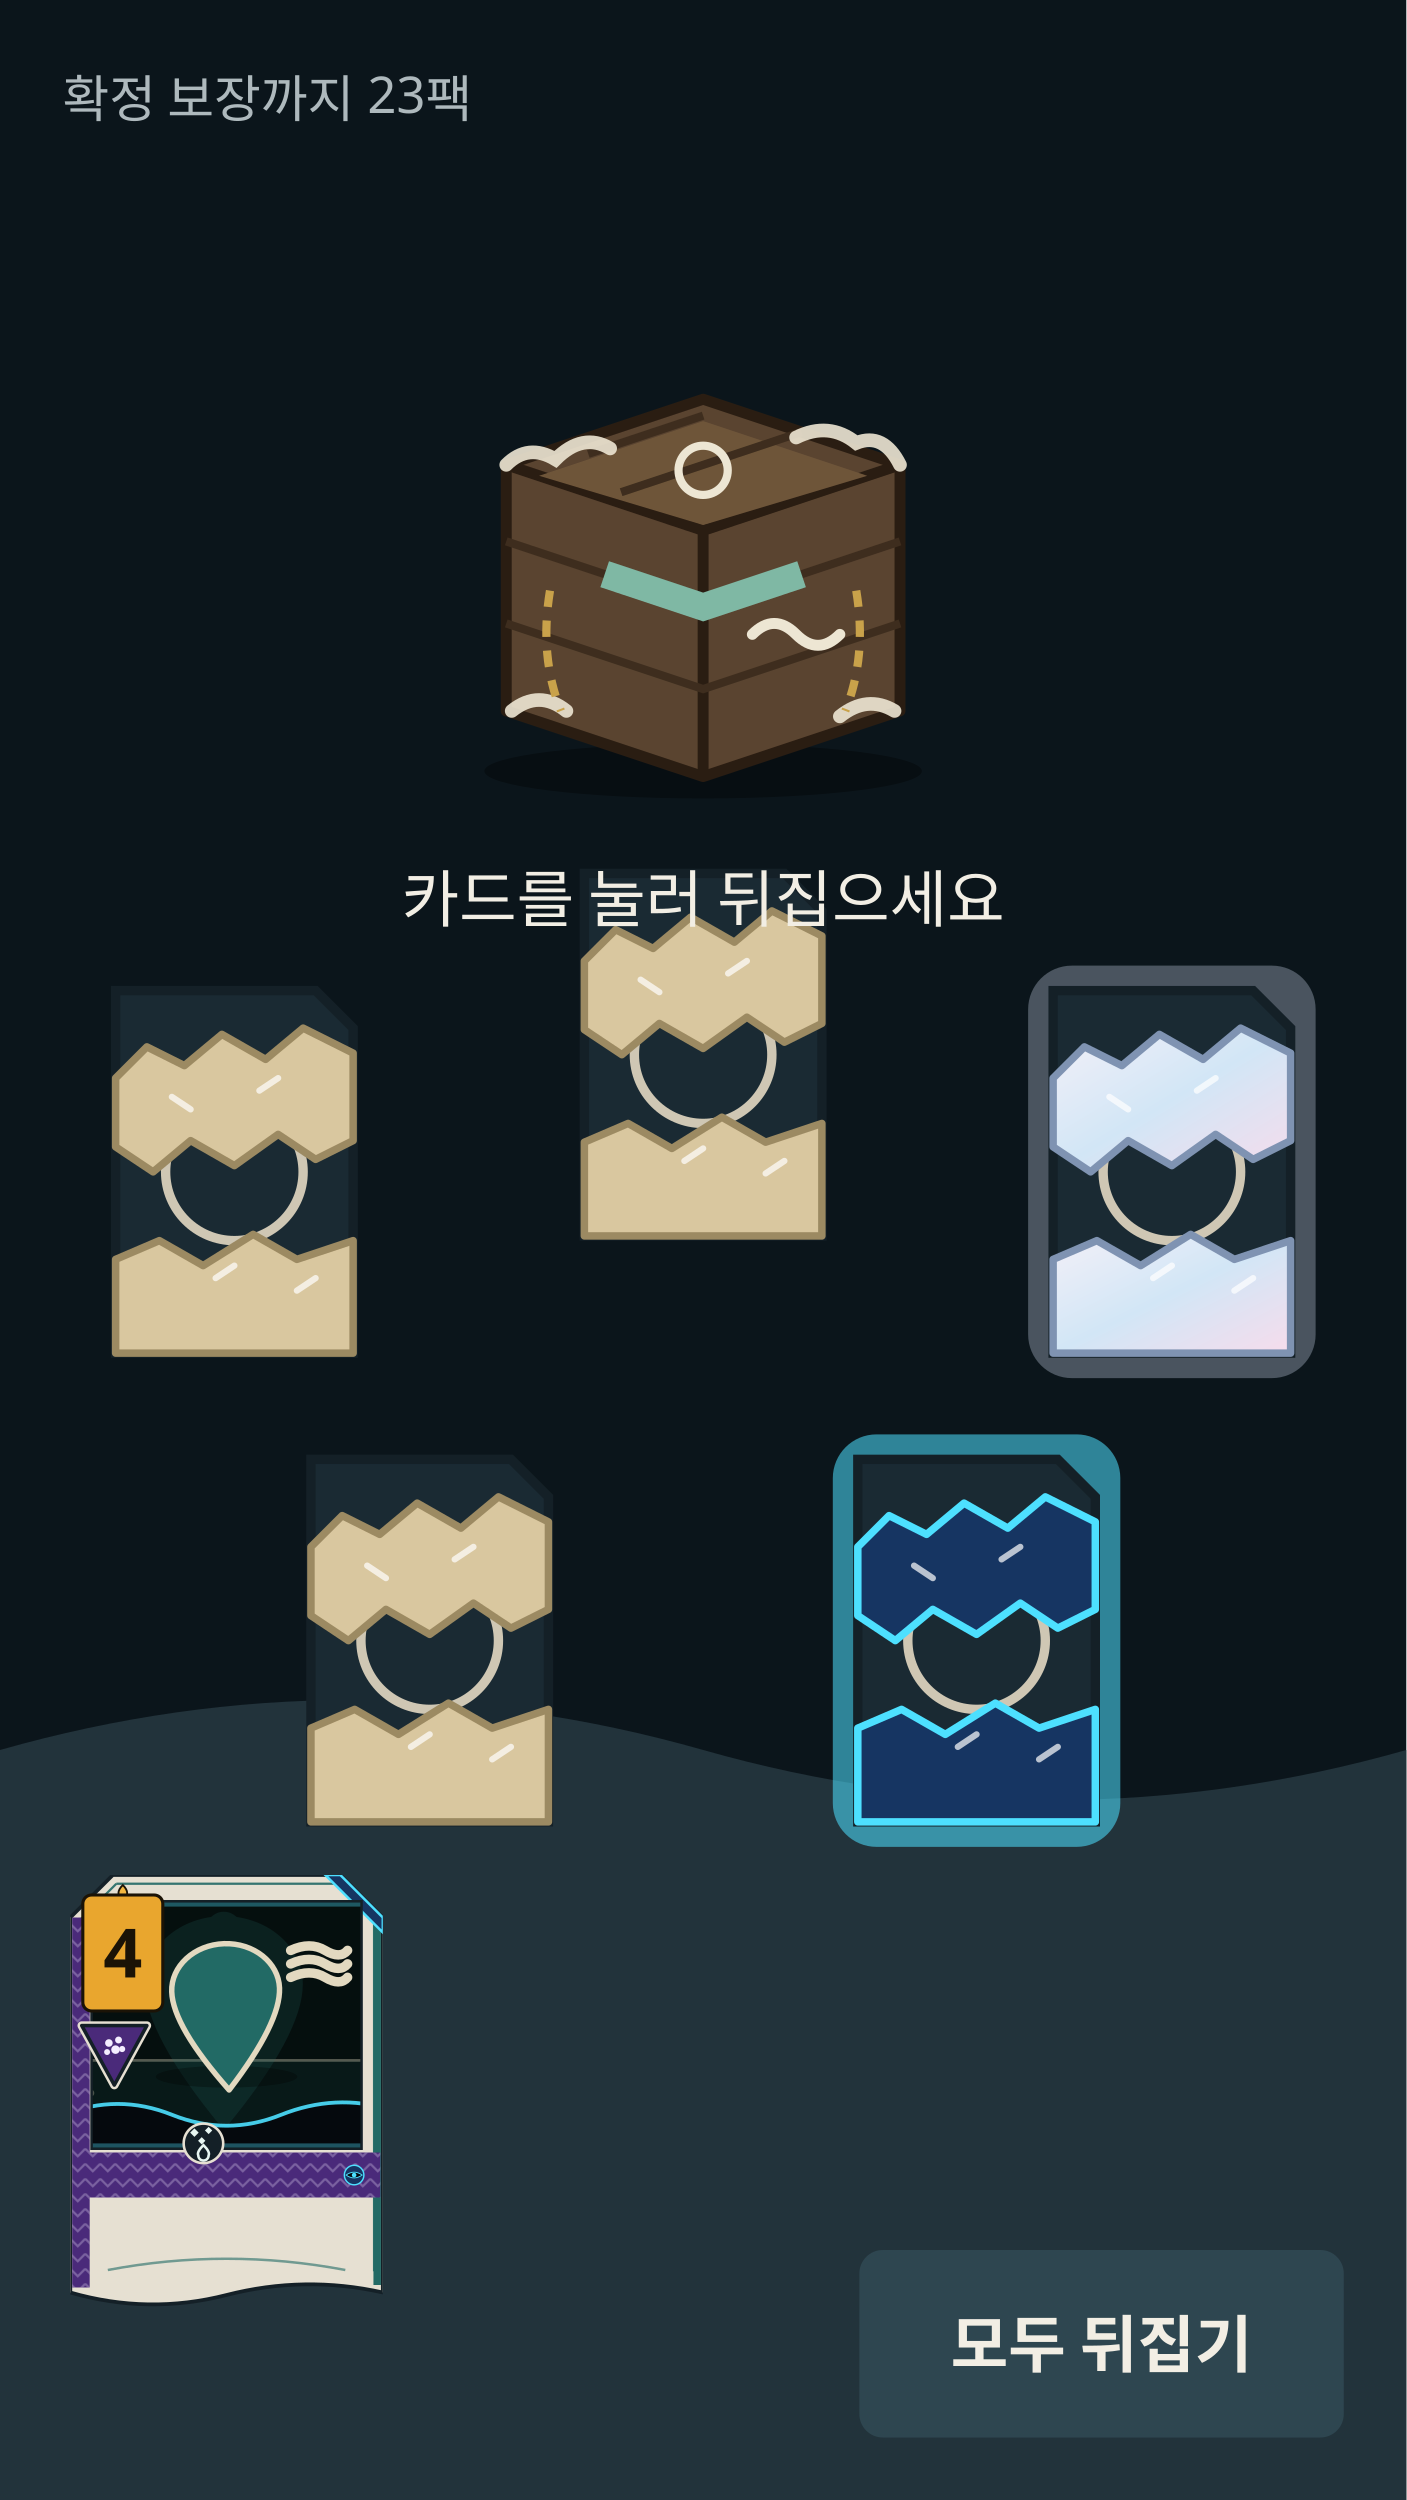
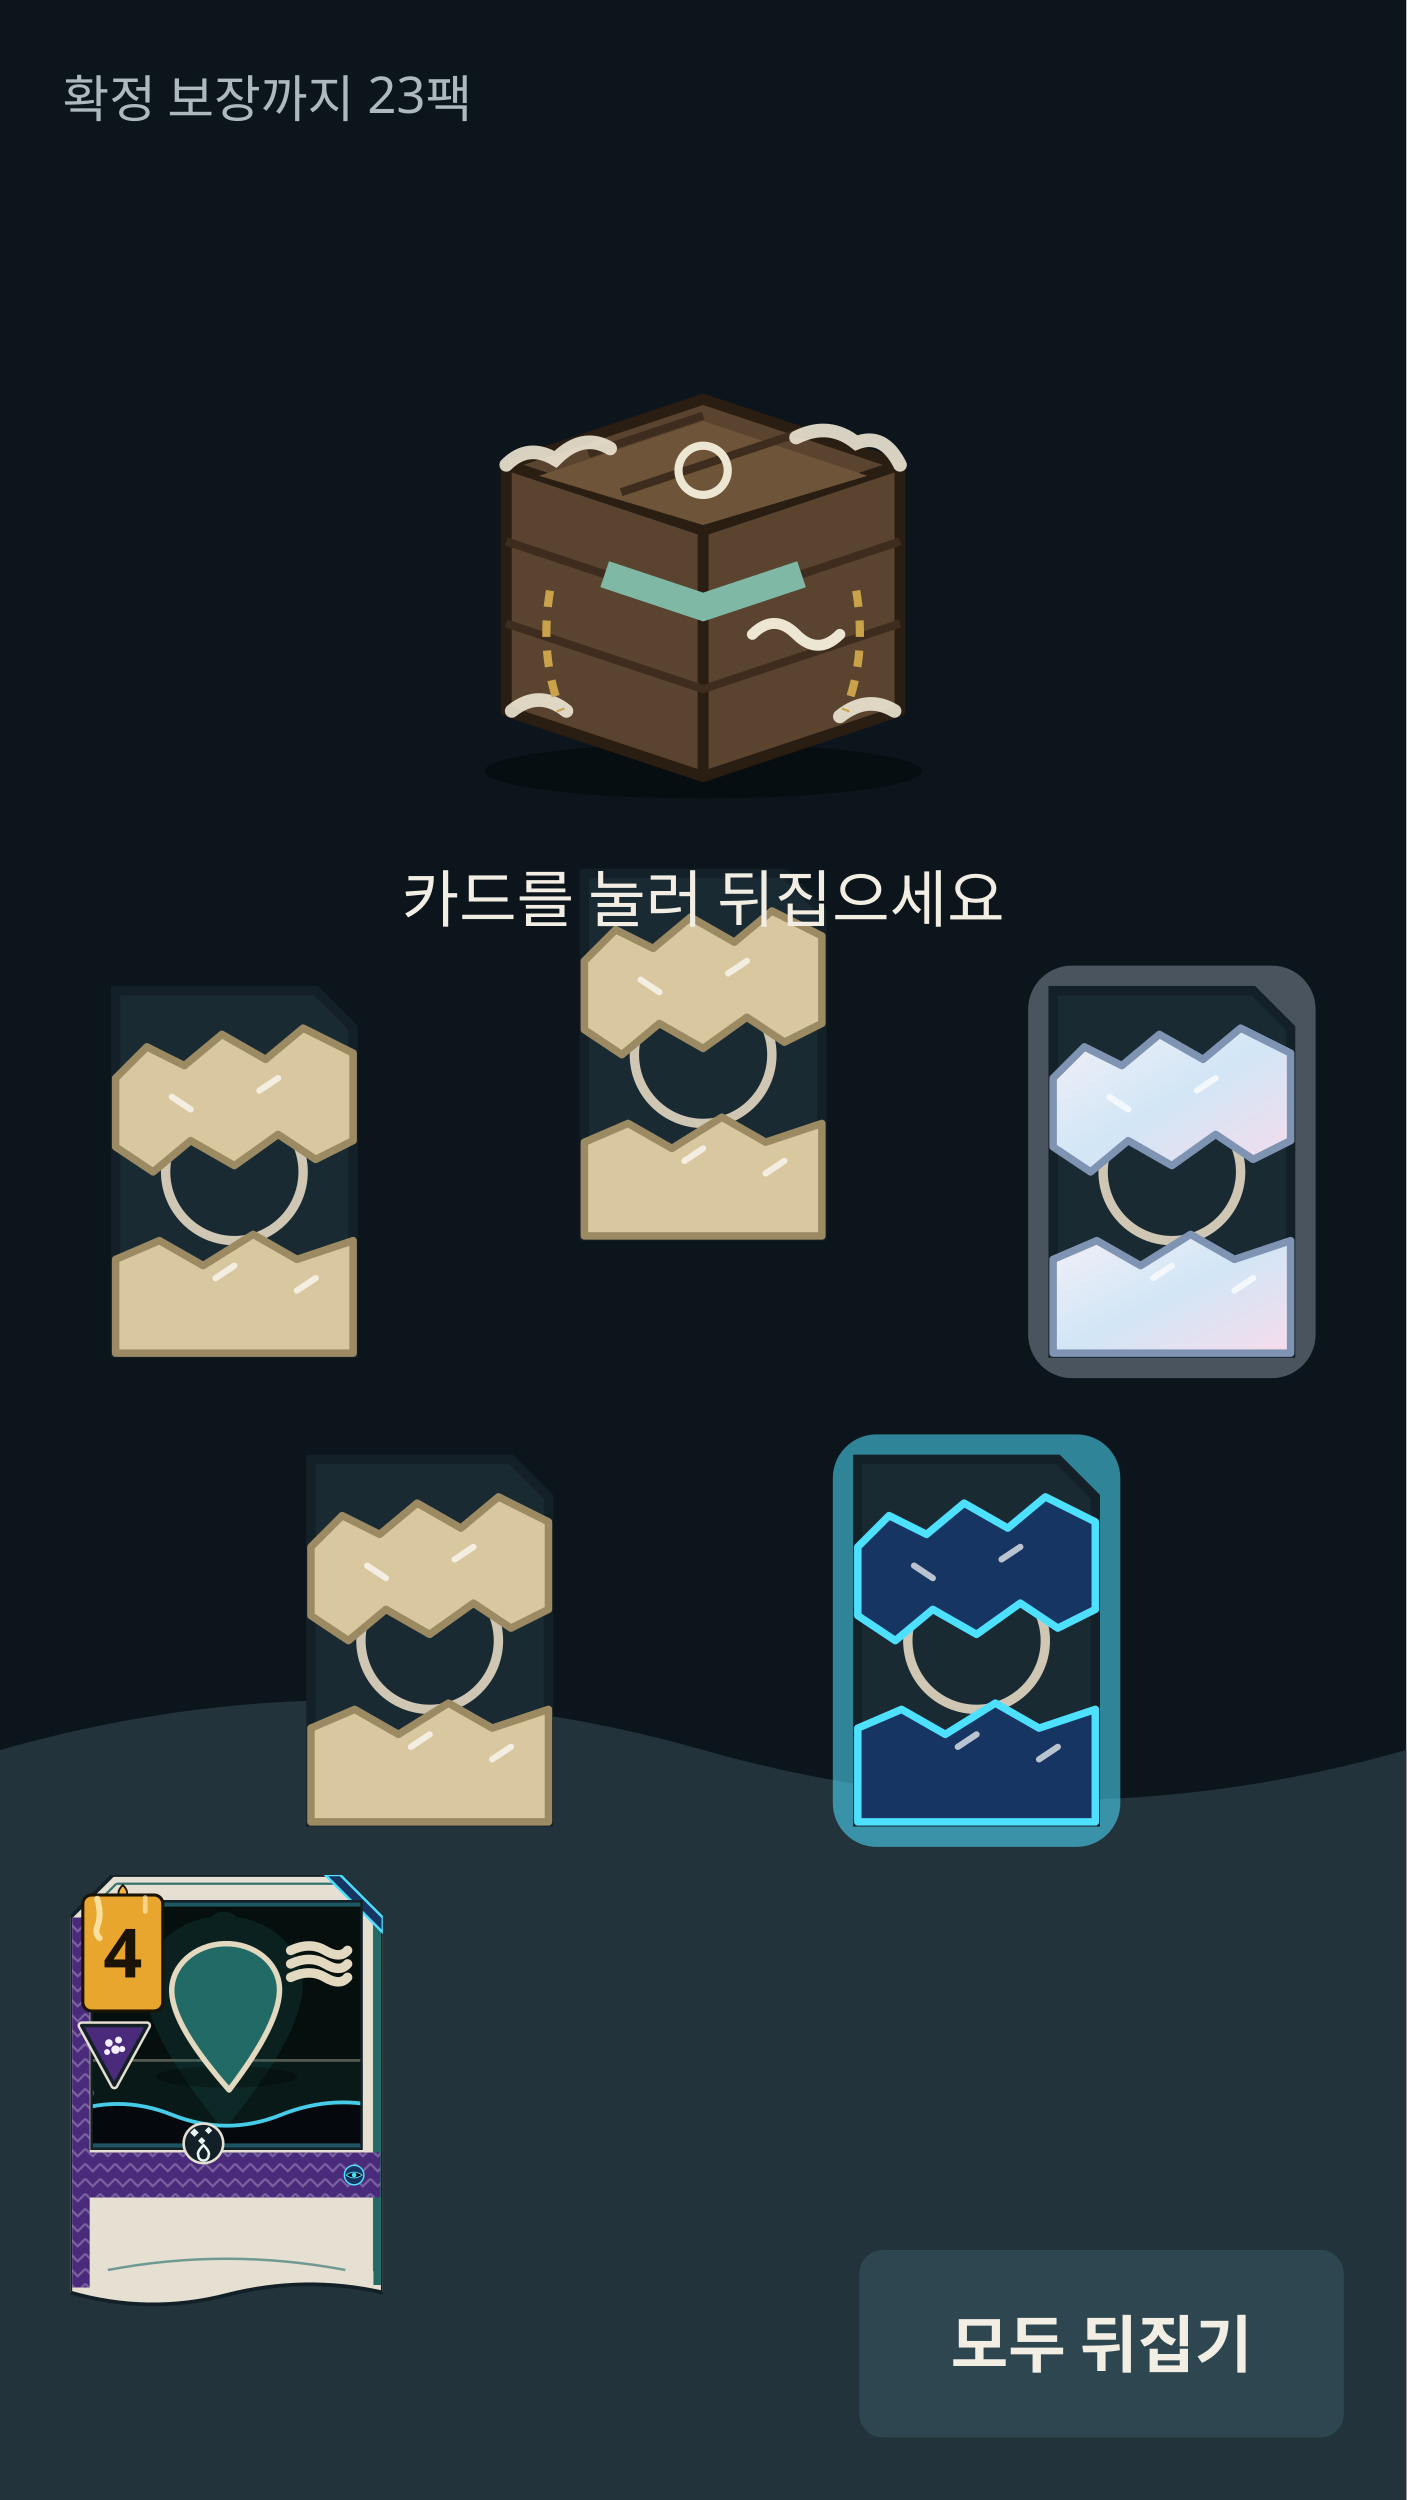
<svg xmlns="http://www.w3.org/2000/svg" viewBox="0 0 360 640" width="360" height="640">
  <rect width="360" height="640" fill="#0B151B" />
  <path d="M0 448Q90 422.4 180 448T360 448V640H0Z" fill="#22333B" />
  <svg x="110" y="70" width="140" height="140" viewBox="0 0 200 200">
    <ellipse cx="100" cy="182" rx="80" ry="10" fill="#000" opacity=".35" />
    <path d="M28 70L100 46L172 70V160L100 184L28 160Z" fill="#5A4430" stroke="#2A1D12" stroke-width="4" stroke-linejoin="round" />
    <path d="M28 70L100 94L172 70M100 94V184" fill="none" stroke="#2A1D12" stroke-width="4" />
    <path d="M28 98L100 122L172 98M28 128L100 152L172 128" fill="none" stroke="#3E2D1E" stroke-width="3" />
    <path d="M40 74L100 54L160 74L100 92Z" fill="#6E5539" />
    <path d="M58 66L100 52M70 80L136 58" stroke="#3E2D1E" stroke-width="3" />
    <path d="M28 70Q36 62 46 68Q56 58 66 64M134 60Q146 54 156 62Q166 58 172 70M30 160Q40 152 50 160M150 162Q160 154 170 160" fill="none" stroke="#EDE6D3" stroke-width="5" stroke-linecap="round" opacity=".9" />
    <path d="M64 110L100 122L136 110" fill="none" stroke="#7FB8A4" stroke-width="10" />
    <path d="M118 132Q126 124 134 132T150 132" fill="none" stroke="#EDE6D3" stroke-width="4" stroke-linecap="round" />
    <path d="M44 116Q40 140 48 160M156 116Q160 140 152 160" fill="none" stroke="#C9A24A" stroke-width="3" stroke-dasharray="6 5" />
    <circle cx="100" cy="72" r="9" fill="none" stroke="#EDE6D3" stroke-width="3" />
  </svg>
  <svg x="20" y="244" width="80" height="112" viewBox="0 0 100 140">
    <defs>
      <linearGradient id="cg2" x1="0" y1="0" x2="1" y2="1">
        <stop offset="0" stop-color="#F3F0F8" />
        <stop offset=".5" stop-color="#D2E6F6" />
        <stop offset="1" stop-color="#F6DCEC" />
      </linearGradient>
    </defs>
    <path d="M12 12H76L88 24V128H12Z" fill="#1A2A33" stroke="#142027" stroke-width="3" />
    <circle cx="50" cy="70" r="22" fill="none" stroke="#CFC7B4" stroke-width="3" />
    <path d="M12 40L22 30L34 36L46 26L60 34L72 24L88 32V60L76 66L64 58L50 68L36 60L24 70L12 62Z" fill="#D9C79F" stroke="#9C8A62" stroke-width="2.4" stroke-linejoin="round" />
    <path d="M12 98L26 92L40 100L56 90L70 98L88 92V128H12Z" fill="#D9C79F" stroke="#9C8A62" stroke-width="2.4" stroke-linejoin="round" />
    <path d="M30 46L36 50M58 44L64 40M44 104L50 100M70 108L76 104" stroke="#FFFFFF" stroke-width="2" opacity=".7" stroke-linecap="round" />
  </svg>
  <svg x="140" y="214" width="80" height="112" viewBox="0 0 100 140">
    <defs>
      <linearGradient id="cg2" x1="0" y1="0" x2="1" y2="1">
        <stop offset="0" stop-color="#F3F0F8" />
        <stop offset=".5" stop-color="#D2E6F6" />
        <stop offset="1" stop-color="#F6DCEC" />
      </linearGradient>
    </defs>
    <path d="M12 12H76L88 24V128H12Z" fill="#1A2A33" stroke="#142027" stroke-width="3" />
    <circle cx="50" cy="70" r="22" fill="none" stroke="#CFC7B4" stroke-width="3" />
    <path d="M12 40L22 30L34 36L46 26L60 34L72 24L88 32V60L76 66L64 58L50 68L36 60L24 70L12 62Z" fill="#D9C79F" stroke="#9C8A62" stroke-width="2.4" stroke-linejoin="round" />
    <path d="M12 98L26 92L40 100L56 90L70 98L88 92V128H12Z" fill="#D9C79F" stroke="#9C8A62" stroke-width="2.4" stroke-linejoin="round" />
    <path d="M30 46L36 50M58 44L64 40M44 104L50 100M70 108L76 104" stroke="#FFFFFF" stroke-width="2" opacity=".7" stroke-linecap="round" />
  </svg>
  <svg x="260" y="244" width="80" height="112" viewBox="0 0 100 140">
    <defs>
      <linearGradient id="cg2" x1="0" y1="0" x2="1" y2="1">
        <stop offset="0" stop-color="#F3F0F8" />
        <stop offset=".5" stop-color="#D2E6F6" />
        <stop offset="1" stop-color="#F6DCEC" />
      </linearGradient>
    </defs>
    <rect x="4" y="4" width="92" height="132" rx="14" fill="#DDE9FF" opacity="0.3" />
    <path d="M12 12H76L88 24V128H12Z" fill="#1A2A33" stroke="#142027" stroke-width="3" />
    <circle cx="50" cy="70" r="22" fill="none" stroke="#CFC7B4" stroke-width="3" />
    <path d="M12 40L22 30L34 36L46 26L60 34L72 24L88 32V60L76 66L64 58L50 68L36 60L24 70L12 62Z" fill="url(#cg2)" stroke="#7F93B2" stroke-width="2.4" stroke-linejoin="round" />
    <path d="M12 98L26 92L40 100L56 90L70 98L88 92V128H12Z" fill="url(#cg2)" stroke="#7F93B2" stroke-width="2.4" stroke-linejoin="round" />
    <path d="M30 46L36 50M58 44L64 40M44 104L50 100M70 108L76 104" stroke="#FFFFFF" stroke-width="2" opacity=".7" stroke-linecap="round" />
  </svg>
  <svg x="70" y="364" width="80" height="112" viewBox="0 0 100 140">
    <defs>
      <linearGradient id="cg2" x1="0" y1="0" x2="1" y2="1">
        <stop offset="0" stop-color="#F3F0F8" />
        <stop offset=".5" stop-color="#D2E6F6" />
        <stop offset="1" stop-color="#F6DCEC" />
      </linearGradient>
    </defs>
    <path d="M12 12H76L88 24V128H12Z" fill="#1A2A33" stroke="#142027" stroke-width="3" />
    <circle cx="50" cy="70" r="22" fill="none" stroke="#CFC7B4" stroke-width="3" />
    <path d="M12 40L22 30L34 36L46 26L60 34L72 24L88 32V60L76 66L64 58L50 68L36 60L24 70L12 62Z" fill="#D9C79F" stroke="#9C8A62" stroke-width="2.4" stroke-linejoin="round" />
    <path d="M12 98L26 92L40 100L56 90L70 98L88 92V128H12Z" fill="#D9C79F" stroke="#9C8A62" stroke-width="2.4" stroke-linejoin="round" />
    <path d="M30 46L36 50M58 44L64 40M44 104L50 100M70 108L76 104" stroke="#FFFFFF" stroke-width="2" opacity=".7" stroke-linecap="round" />
  </svg>
  <svg x="210" y="364" width="80" height="112" viewBox="0 0 100 140">
    <defs>
      <linearGradient id="cg2" x1="0" y1="0" x2="1" y2="1">
        <stop offset="0" stop-color="#F3F0F8" />
        <stop offset=".5" stop-color="#D2E6F6" />
        <stop offset="1" stop-color="#F6DCEC" />
      </linearGradient>
    </defs>
    <rect x="4" y="4" width="92" height="132" rx="14" fill="#4DE0FF" opacity="0.55" />
    <path d="M12 12H76L88 24V128H12Z" fill="#1A2A33" stroke="#142027" stroke-width="3" />
    <circle cx="50" cy="70" r="22" fill="none" stroke="#CFC7B4" stroke-width="3" />
    <path d="M12 40L22 30L34 36L46 26L60 34L72 24L88 32V60L76 66L64 58L50 68L36 60L24 70L12 62Z" fill="#163562" stroke="#4DE0FF" stroke-width="2.4" stroke-linejoin="round" />
    <path d="M12 98L26 92L40 100L56 90L70 98L88 92V128H12Z" fill="#163562" stroke="#4DE0FF" stroke-width="2.4" stroke-linejoin="round" />
    <path d="M30 46L36 50M58 44L64 40M44 104L50 100M70 108L76 104" stroke="#FFFFFF" stroke-width="2" opacity=".7" stroke-linecap="round" />
  </svg>
  <svg x="18" y="480" width="80" height="112" viewBox="0 0 250 350">
    <path d="M34 0H216L250 34V334Q187.5 320 125 336T0 334V34Z" fill="#E6E0D2" stroke="#142027" stroke-width="3" stroke-linejoin="round" />
    <path d="M36.8 7H213.2L243 36.8V317M7 317V36.8L36.8 7" fill="none" stroke="#226A65" stroke-opacity="0.9" stroke-width="1.8" />
    <defs>
      <pattern id="spat-debuff" width="12" height="12" patternUnits="userSpaceOnUse">
        <g opacity="0.28">
          <path d="M0 3L6 9L12 3" fill="none" stroke="#F4EEFF" stroke-width="1.8" />
        </g>
      </pattern>
    </defs>
    <rect x="1.5" y="34" width="14" height="296" fill="#4A2A7A" />
    <rect x="1.5" y="34" width="14" height="296" fill="url(#spat-debuff)" />
    <rect x="242.5" y="38" width="6" height="290" fill="#226A65" />
    <path d="M204 0H216L250 34V46Z" fill="#163562" stroke="#4DE0FF" stroke-width="2" />
    <rect x="16" y="20" width="218" height="200" fill="#142027" />
    <svg x="18" y="22" width="214" height="196" viewBox="0 0 120 90" preserveAspectRatio="xMidYMid slice" overflow="hidden">
      <rect width="120" height="90" fill="#050F0E" />
      <path d="M0 58H120V90H0Z" fill="#226A65" fill-opacity=".12" />
      <path d="M0 58H120" stroke="#E3D9C0" stroke-opacity=".35" stroke-width="1" />
      <circle cx="113" cy="79" r="1.4" fill="#E3D9C0" fill-opacity=".3" />
      <circle cx="14" cy="86" r="1.4" fill="#E3D9C0" fill-opacity=".3" />
      <circle cx="16" cy="81" r="1.2" fill="#E3D9C0" fill-opacity=".3" />
      <circle cx="10" cy="70" r="1.4" fill="#E3D9C0" fill-opacity=".3" />
      <circle cx="101" cy="75" r="1.1" fill="#E3D9C0" fill-opacity=".3" />
      <circle cx="119" cy="86" r="1.3" fill="#E3D9C0" fill-opacity=".3" />
      <g opacity=".2">
        <g transform="translate(59.0 44.0) rotate(0) scale(40.0)" stroke-width="0.050" stroke-linejoin="round" stroke-linecap="round">
          <path d="M0 .95Q.7.1.7-.35A.7.6 0 0 0-.7-.35Q-.7.1 0 .95Z" fill="#226A65" stroke="#226A65" />
          <circle cx="0" cy="-.85" r=".14" fill="none" stroke="#226A65" />
        </g>
      </g>
      <ellipse cx="60" cy="64" rx="26" ry="4" fill="#000" fill-opacity=".3" />
      <g transform="translate(60.0 42.0) rotate(178) scale(28.3)" stroke-width="0.071" stroke-linejoin="round" stroke-linecap="round">
        <path d="M0-.95Q.7-.1.7.35A.7.6 0 0 1-.7.35Q-.7-.1 0-.95Z" fill="#226A65" stroke="#E3D9C0" />
      </g>
      <g transform="translate(94.0 22.0) rotate(0) scale(11.0)" stroke-width="0.182" stroke-linejoin="round" stroke-linecap="round">
        <path d="M-.95-.4Q-.3-.7.2-.4T.95-.4M-.95.05Q-.3-.25.2.05T.95.05M-.95.5Q-.3.2.2.5T.95.5" fill="none" stroke="#E3D9C0" stroke-width="0.318" />
      </g>
      <path d="M0 78Q20 70 40 78T80 78T120 76V90H0Z" fill="#05090D" />
      <path d="M0 78Q20 70 40 78T80 78T120 76" fill="none" stroke="#4DE0FF" stroke-width="1.4" stroke-opacity=".9" />
      <rect width="120" height="90" fill="none" stroke="#4DE0FF" stroke-opacity=".35" stroke-width="3" />
    </svg>
    <defs>
      <pattern id="pat-debuff" width="12" height="12" patternUnits="userSpaceOnUse">
        <g opacity="0.28">
          <path d="M0 3L6 9L12 3" fill="none" stroke="#F4EEFF" stroke-width="1.8" />
        </g>
      </pattern>
    </defs>
    <rect x="12" y="222" width="236" height="36" fill="#4A2A7A" />
    <rect x="12" y="222" width="236" height="36" fill="url(#pat-debuff)" />
    <g transform="translate(8 114.8) scale(1.133333)">
      <path d="M1 5H47L24 47Z" fill="none" stroke="#E6E0D2" stroke-width="6" stroke-linejoin="round" />
      <path d="M1 5H47L24 47Z" fill="#4A2A7A" stroke="#142027" stroke-width="2.5" stroke-linejoin="round" />
      <g transform="translate(24.0 19.0) rotate(0) scale(8.5)" stroke-width="0.235" stroke-linejoin="round" stroke-linecap="round">
        <circle cx="-.45" cy="-.2" r=".2" fill="#F4EEFF" stroke="#F4EEFF" />
        <circle cx=".35" cy="-.45" r=".17" fill="#F4EEFF" stroke="#F4EEFF" />
        <circle cx=".1" cy=".35" r=".24" fill="#F4EEFF" stroke="#F4EEFF" />
        <circle cx="-.6" cy=".55" r=".13" fill="#F4EEFF" stroke="#F4EEFF" />
        <circle cx=".65" cy=".3" r=".14" fill="#F4EEFF" stroke="#F4EEFF" />
      </g>
    </g>
    <g transform="translate(216 229) scale(.46)">
      <circle cx="24" cy="24" r="17" fill="#163562" stroke="#4DE0FF" stroke-width="2.5" />
      <path d="M10 24Q24 14 38 24Q24 34 10 24Z" fill="#05090D" stroke="#4DE0FF" stroke-width="1.6" />
      <circle cx="24" cy="24" r="4" fill="#4DE0FF" />
    </g>
    <g transform="translate(90 198.2) scale(0.6875)">
      <circle cx="24" cy="24" r="23" fill="#142027" stroke="#E6E0D2" stroke-width="3" />
      <rect x="10" y="8" width="7" height="7" transform="rotate(45 13.5 11.5)" fill="#E8F7F2" />
      <rect x="27" y="6" width="6" height="6" transform="rotate(45 30 9)" fill="#E8F7F2" />
      <rect x="19" y="18" width="6" height="6" transform="rotate(45 22 21)" fill="#E8F7F2" />
      <path d="M24 26Q32 34 30 38A6 6 0 0 1 18 38Q16 34 24 26Z" fill="none" stroke="#E8F7F2" stroke-width="3" />
    </g>
    <g transform="translate(10 16)">
      <path d="M32 -8Q39 -1 32 4Q25 -1 32 -8Z" fill="#F4B740" stroke="#1B1306" stroke-width="1.5" />
      <rect width="64" height="92.8" rx="7" fill="#E9A62E" stroke="#1B1306" stroke-width="2.5" />
+       <path d="M11.52 3q3.84 12.992 0 22.272q-1.92 5.568 1.92 9.28" fill="none" stroke="#FFF3C4" stroke-opacity=".75" stroke-width="4.8" stroke-linecap="round" />
+       <path d="M49.92 2v11.136" stroke="#FFF3C4" stroke-opacity=".6" stroke-width="3.84" stroke-linecap="round" />
      <text x="32" y="65.984" text-anchor="middle" font-size="54.4" font-weight="800" fill="#1B1306" font-family="'Noto Sans KR','Malgun Gothic','Apple SD Gothic Neo',system-ui,sans-serif">4</text>
    </g>
    <path d="M30 316Q125 298 220 316" fill="none" stroke="#226A65" stroke-width="2" opacity=".6" />
  </svg>
  <text x="180" y="236" text-anchor="middle" font-size="16" fill="#F2EEE4" font-family="'Noto Sans KR','Malgun Gothic','Apple SD Gothic Neo',system-ui,sans-serif">카드를 눌러 뒤집으세요</text>
  <g transform="translate(220 576)">
    <rect width="124" height="48" rx="6" fill="#2E4650" />
    <text x="62" y="30" text-anchor="middle" font-size="16" font-weight="700" fill="#F2EEE4" font-family="'Noto Sans KR','Malgun Gothic','Apple SD Gothic Neo',system-ui,sans-serif">모두 뒤집기</text>
  </g>
  <text x="16" y="30" font-size="13" fill="#AEB9BD" font-family="'Noto Sans KR','Malgun Gothic','Apple SD Gothic Neo',system-ui,sans-serif">확정 보장까지 23팩</text>
</svg>
